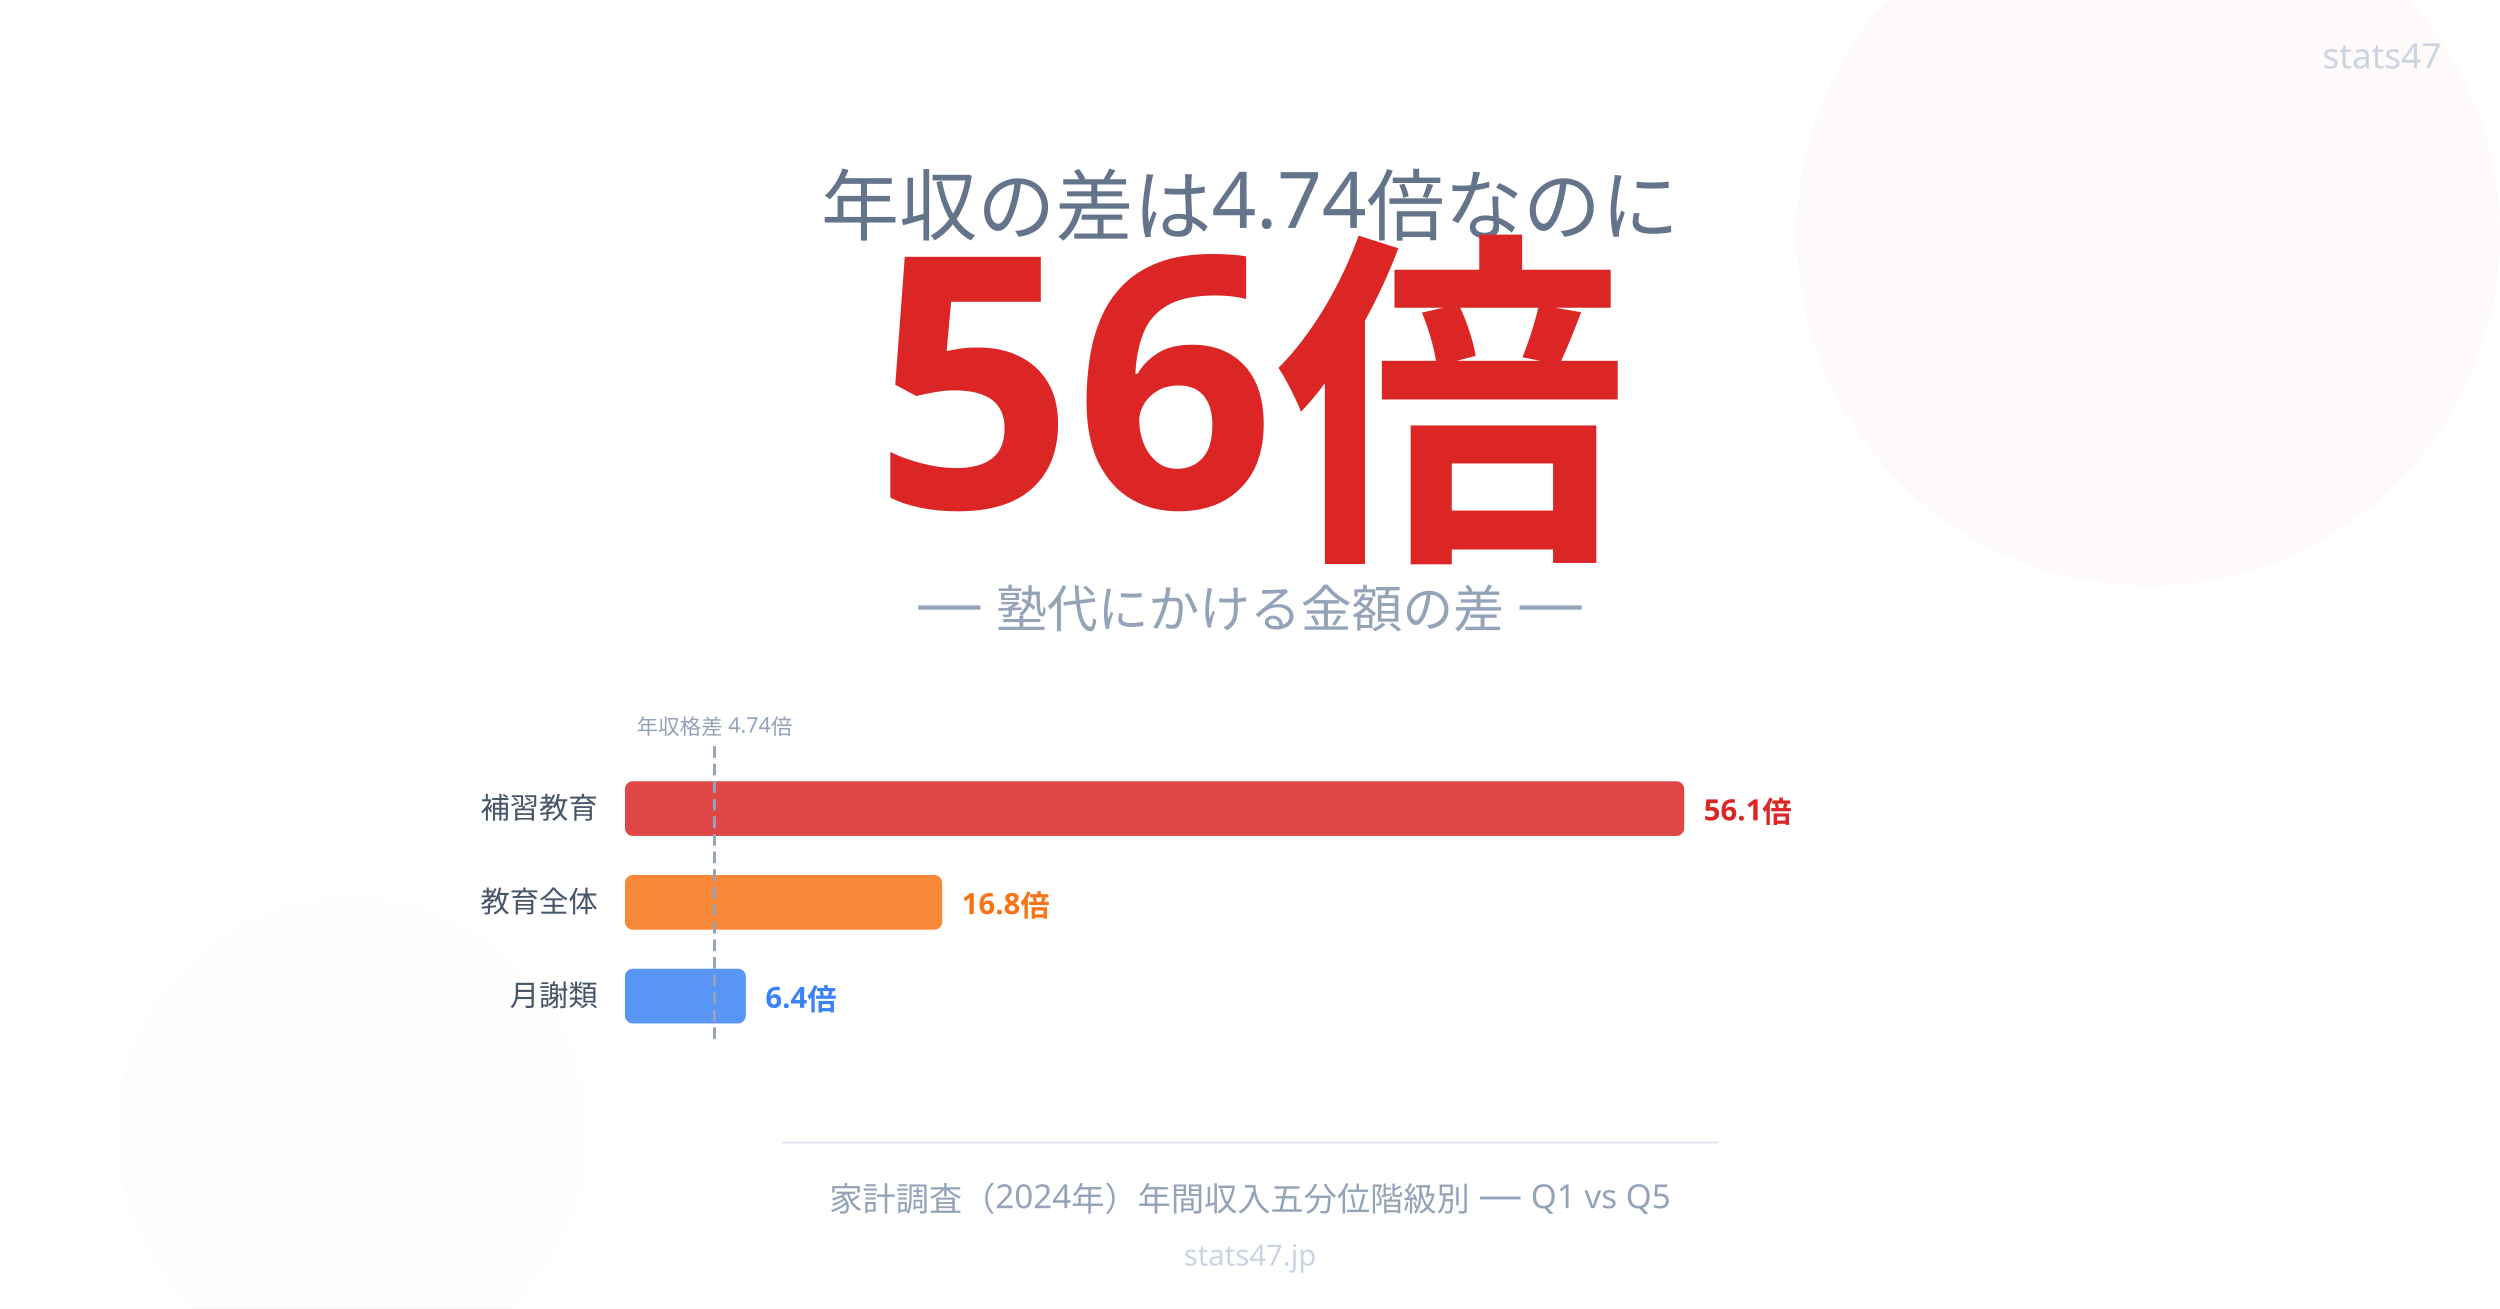
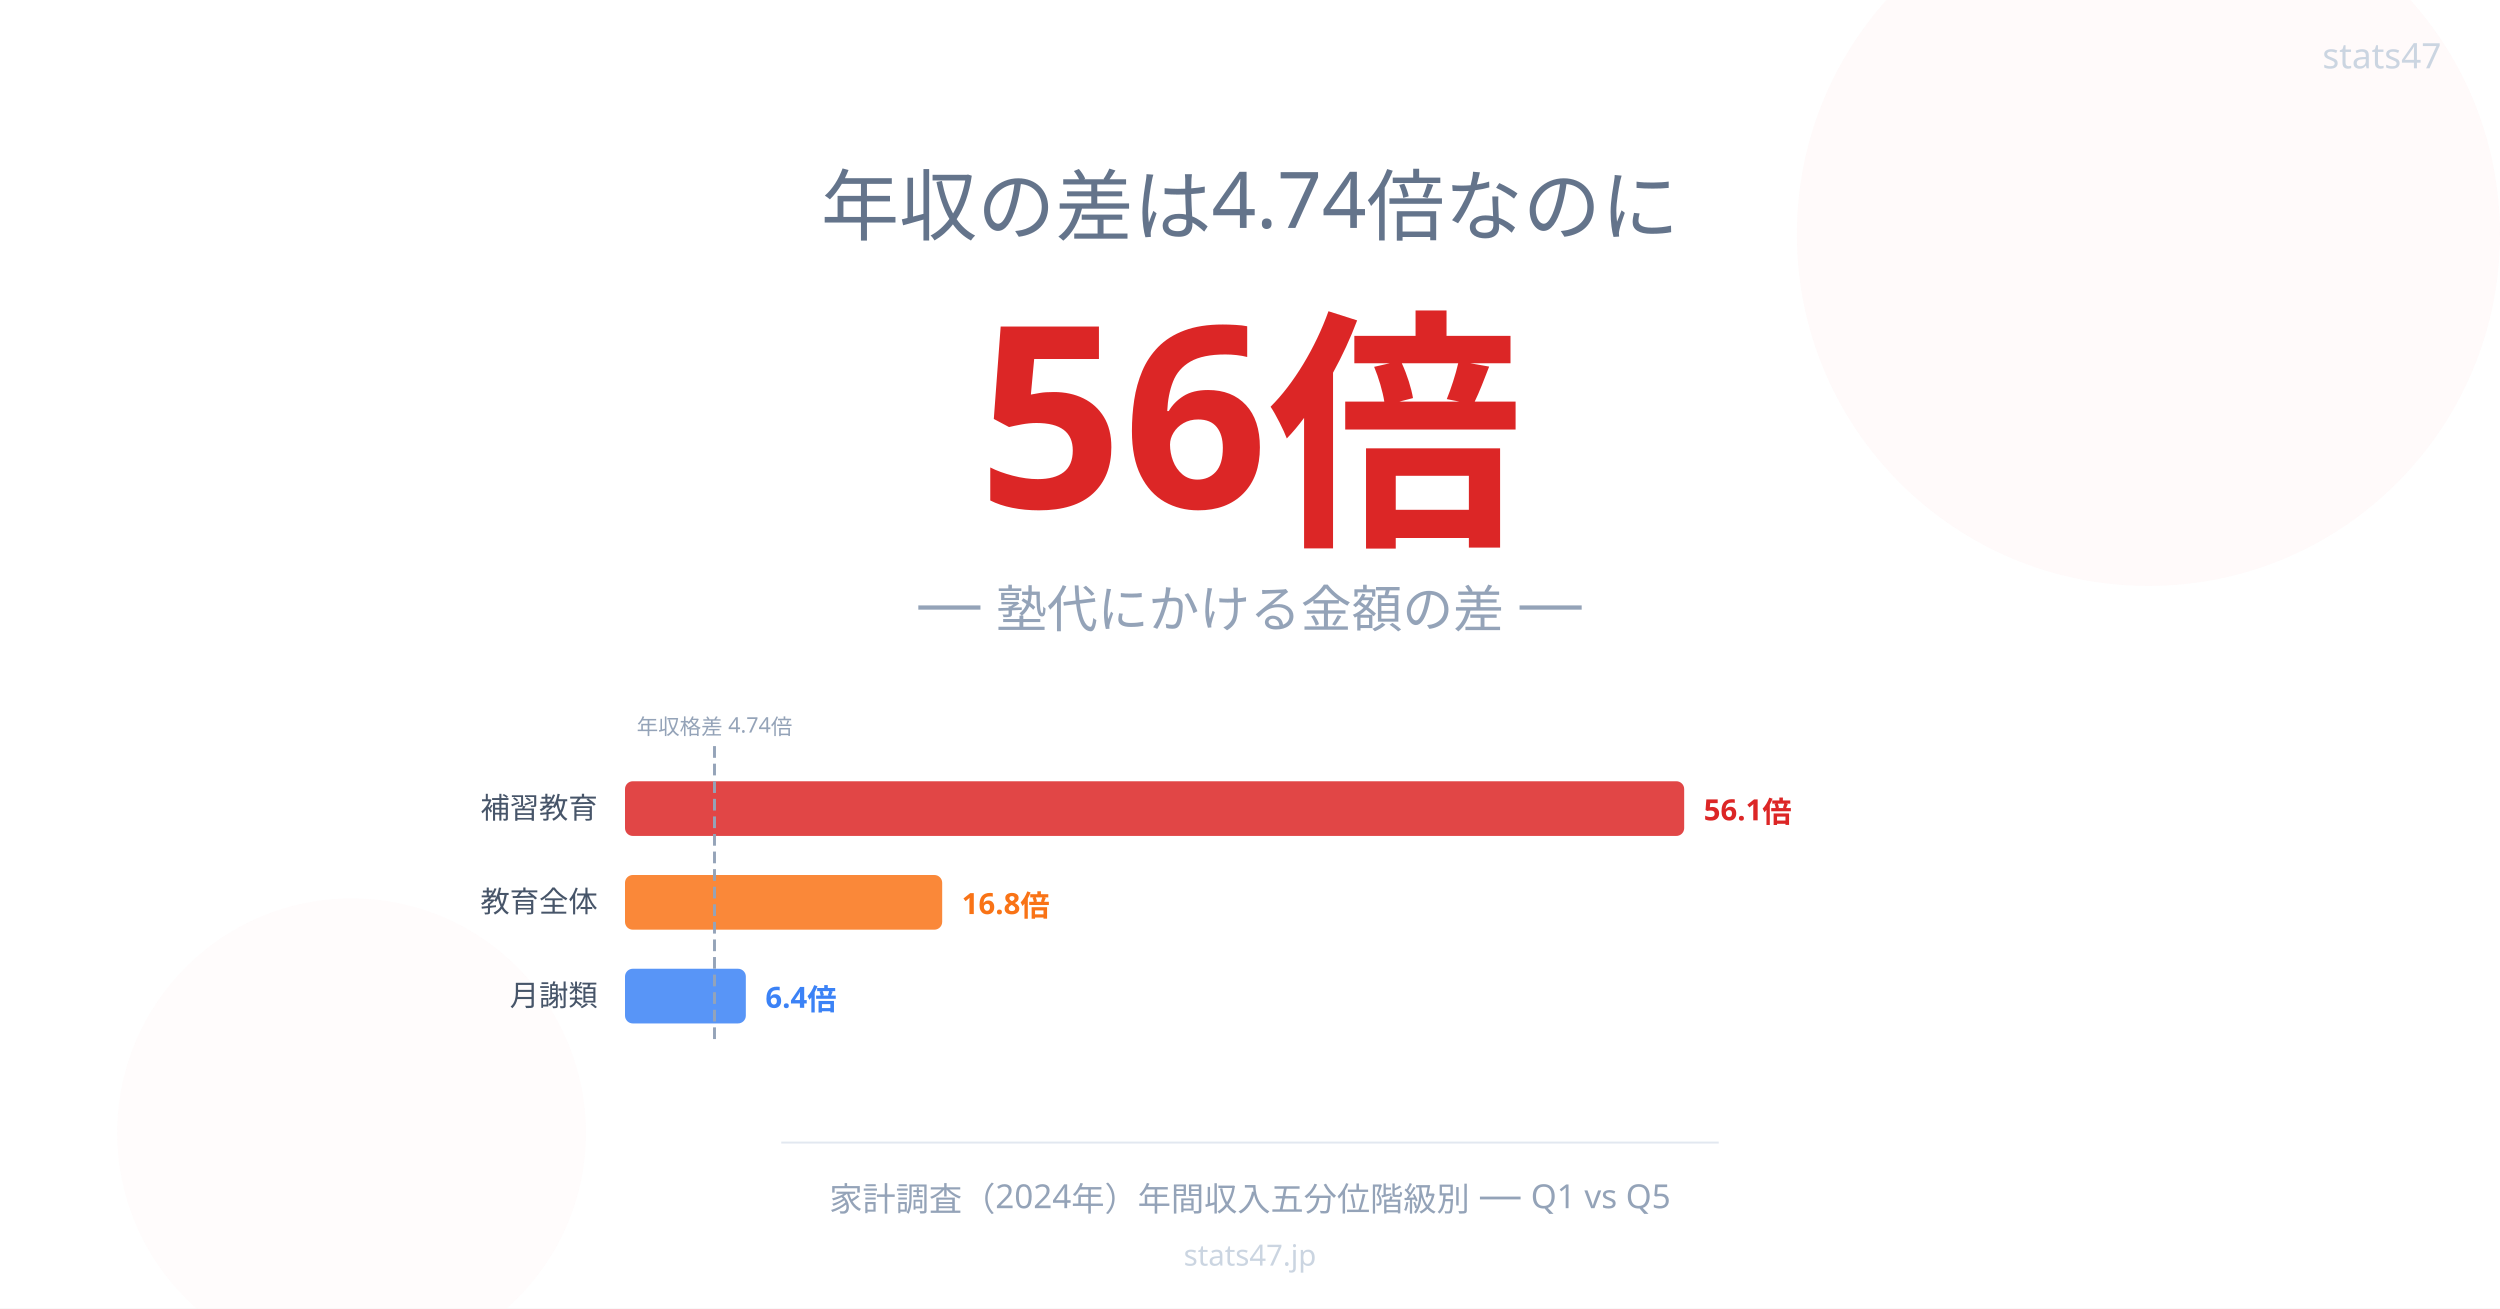
<svg xmlns="http://www.w3.org/2000/svg" viewBox="0 0 1280 670">
  <style>
  text { font-family: 'Hiragino Sans', 'Noto Sans JP', sans-serif; }
</style>
  <rect width="1280" height="670" fill="#ffffff" />
  <circle cx="1100" cy="120" r="180" fill="#fef2f2" opacity="0.4" />
  <circle cx="180" cy="580" r="120" fill="#fef2f2" opacity="0.25" />
  <text x="1250" y="35" text-anchor="end" font-size="18" fill="#cbd5e1">stats47</text>
  <text x="640" y="120" text-anchor="middle" font-size="40" fill="#64748b">年収の差は4.74倍なのに</text>
-   <text x="640" y="260" text-anchor="middle" font-size="180" font-weight="900" fill="#dc2626">56倍</text>
+   <text x="640" y="260" text-anchor="middle" font-size="130" font-weight="900" fill="#dc2626">56倍</text>
  <text x="640" y="320" text-anchor="middle" font-size="26" fill="#94a3b8">── 塾代にかける金額の差 ──</text>
  <text x="306" y="419" text-anchor="end" font-size="15" fill="#475569">補習教育</text>
  <rect x="320" y="400" width="542.3" height="28" fill="#dc2626" rx="4" opacity="0.85" />
  <text x="872.3" y="420" font-size="15" font-weight="bold" fill="#dc2626">56.1倍</text>
  <text x="306" y="467" text-anchor="end" font-size="15" fill="#475569">教育全体</text>
  <rect x="320" y="448" width="162.4" height="28" fill="#f97316" rx="4" opacity="0.85" />
  <text x="492.4" y="468" font-size="15" font-weight="bold" fill="#f97316">16.8倍</text>
  <text x="306" y="515" text-anchor="end" font-size="15" fill="#475569">月謝類</text>
  <rect x="320" y="496" width="61.867" height="28" fill="#3b82f6" rx="4" opacity="0.85" />
  <text x="391.867" y="516" font-size="15" font-weight="bold" fill="#3b82f6">6.4倍</text>
  <line x1="365.82" y1="382" x2="365.82" y2="532" stroke="#94a3b8" stroke-width="1.5" stroke-dasharray="6,3" />
  <text x="365.82" y="376" text-anchor="middle" font-size="11" fill="#94a3b8">年収格差 4.74倍</text>
  <line x1="400" y1="585" x2="880" y2="585" stroke="#e2e8f0" stroke-width="1" />
  <text x="640" y="620" text-anchor="middle" font-size="17" fill="#94a3b8">家計調査（2024年）年間収入五分位階級別 ── Q1 vs Q5</text>
  <text x="640" y="648" text-anchor="middle" font-size="15" fill="#cbd5e1">stats47.jp</text>
</svg>
